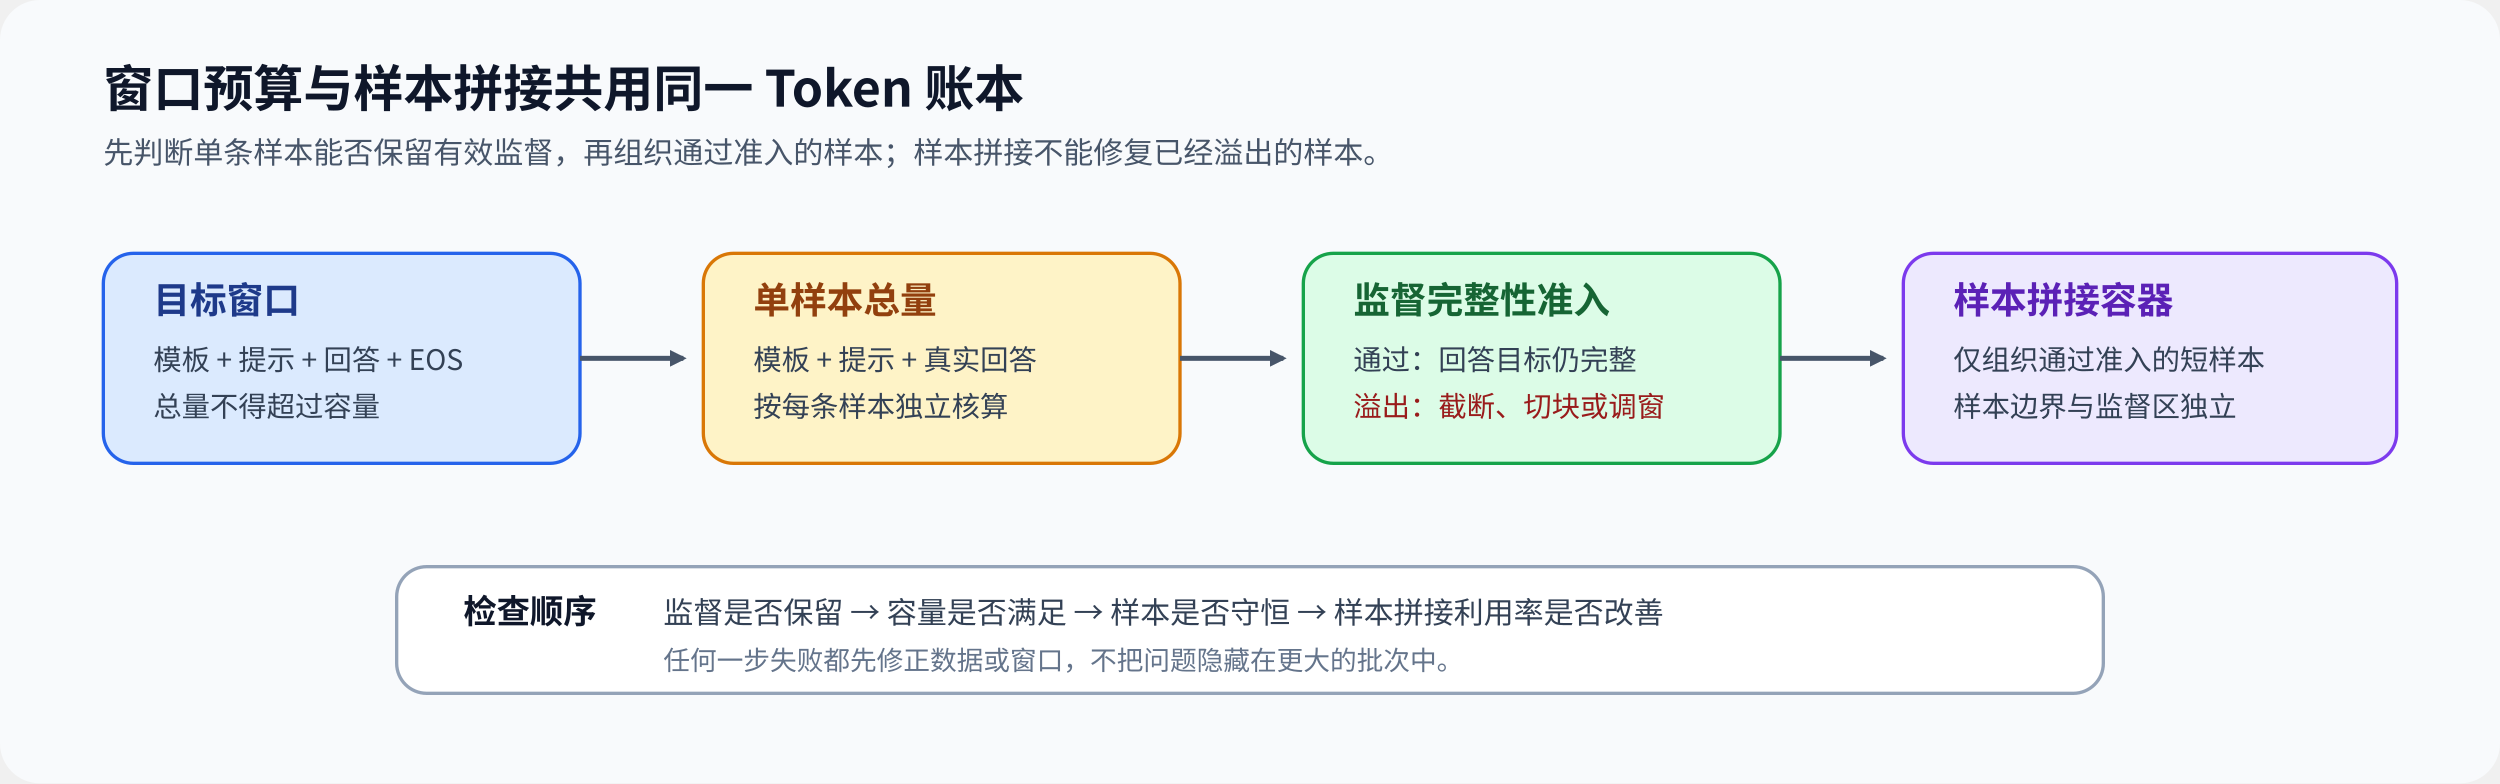
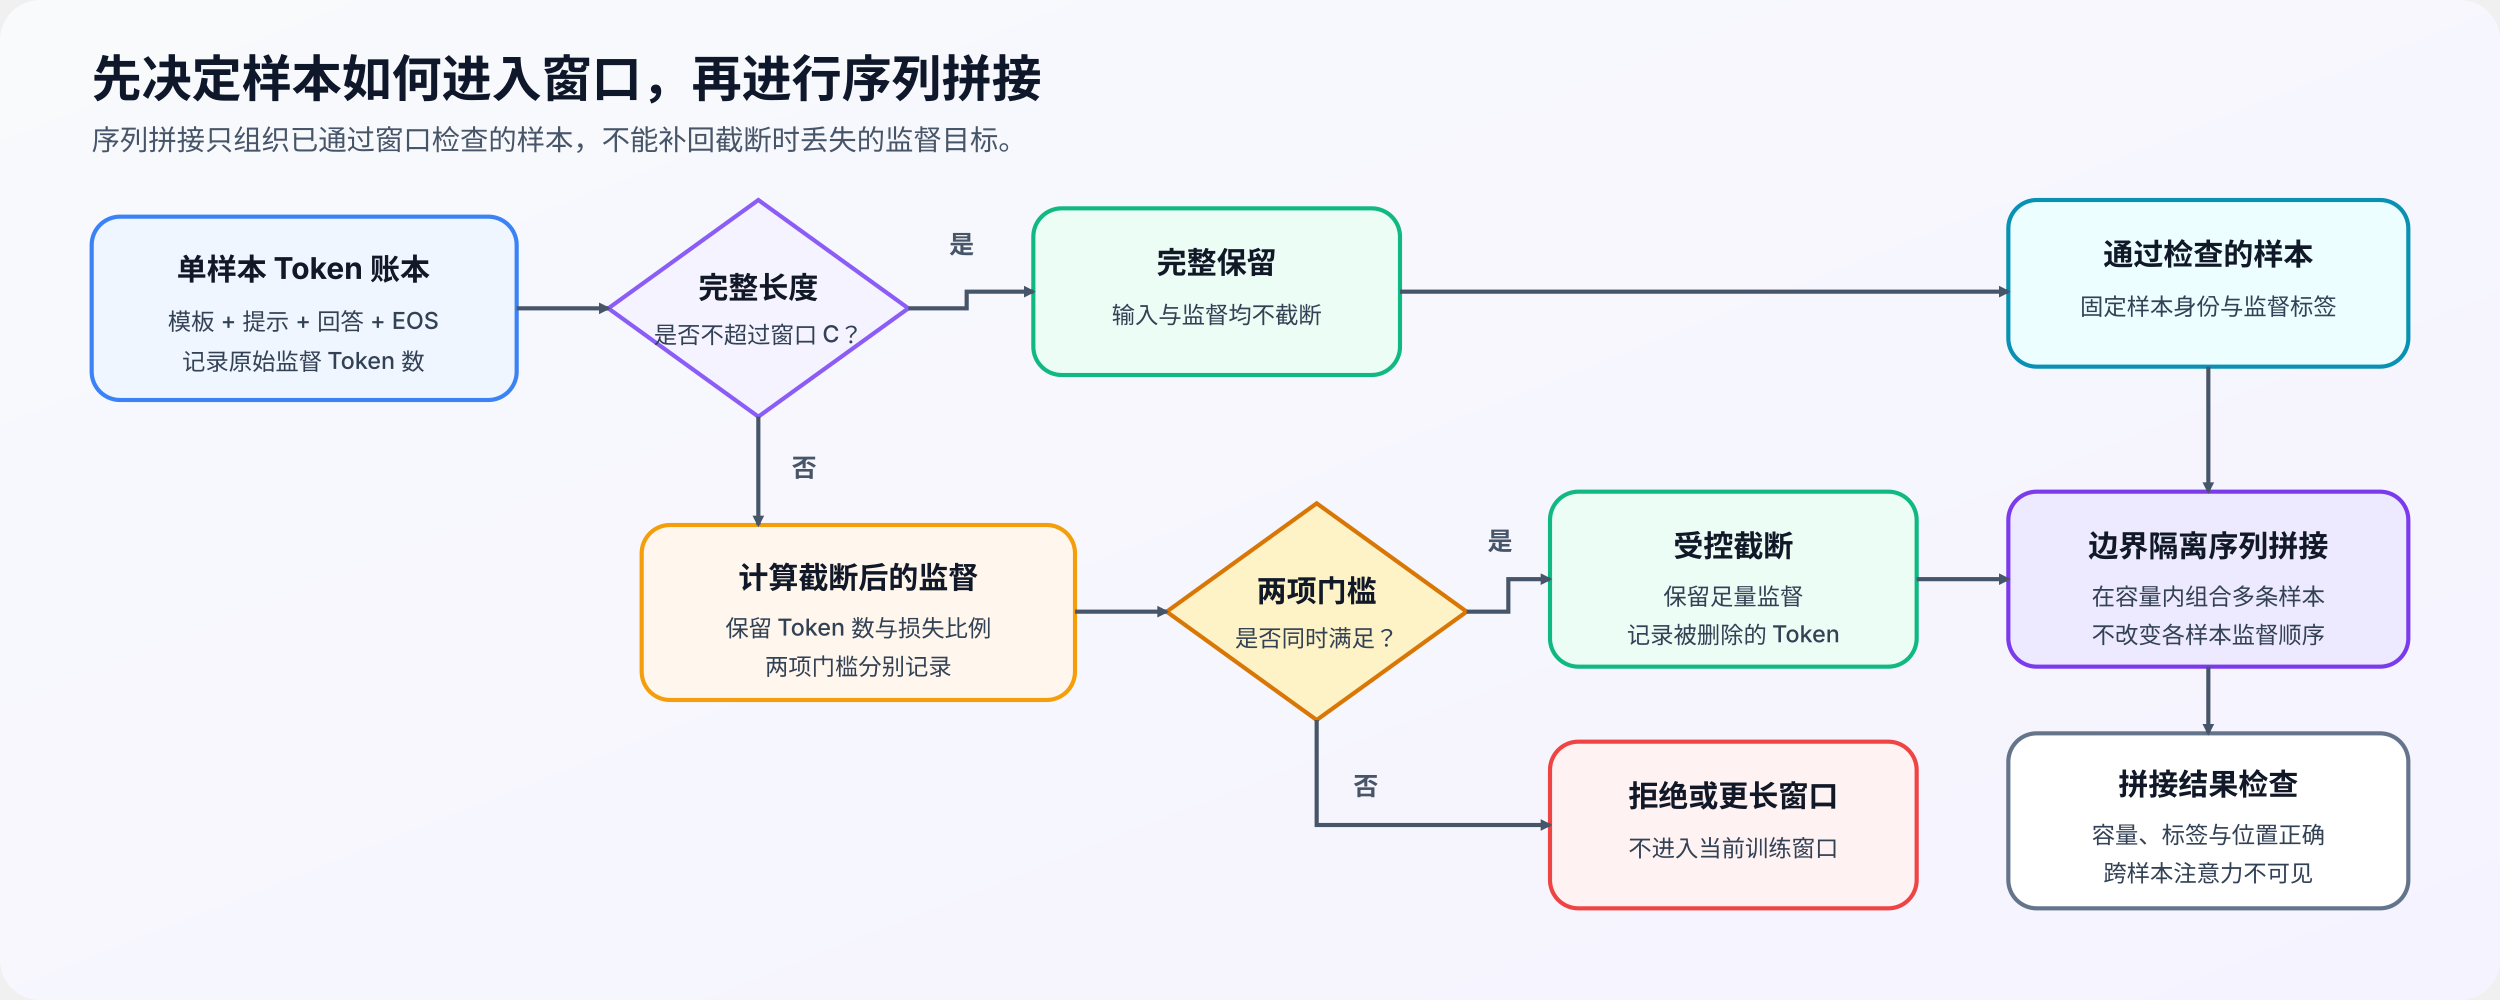
- <svg xmlns="http://www.w3.org/2000/svg" width="1500" height="470" viewBox="0 0 1500 470" fill="none">
+ <svg xmlns="http://www.w3.org/2000/svg" width="1500" height="600" viewBox="0 0 1500 600" role="img" aria-labelledby="title desc">
  <defs>
-     <marker id="arrow" markerWidth="10" markerHeight="10" refX="8" refY="5" orient="auto" markerUnits="userSpaceOnUse">
+     <linearGradient id="bg" x1="0" x2="1" y1="0" y2="1">
+       <stop offset="0%" stop-color="#F8FAFC" />
+       <stop offset="100%" stop-color="#F5F3FF" />
+     </linearGradient>
+     <marker id="arrow" viewBox="0 0 10 10" refX="8" refY="5" markerWidth="7" markerHeight="7" orient="auto" markerUnits="userSpaceOnUse">
      <path d="M0 0L10 5L0 10Z" fill="#475569" />
    </marker>
+     <style>
+       .title{font:700 30px "Inter","Noto Sans SC",sans-serif;fill:#0F172A}
+       .sub{font:500 17px "Inter","Noto Sans SC",sans-serif;fill:#475569}
+       .label{font:700 18px "Inter","Noto Sans SC",sans-serif;fill:#111827}
+       .small{font:500 14px "Inter","Noto Sans SC",sans-serif;fill:#334155}
+       .box{stroke-width:2.5}
+       .arrow{stroke:#475569;stroke-width:2.5;fill:none;marker-end:url(#arrow)}
+       .branch{font:700 15px "Inter","Noto Sans SC",sans-serif;fill:#475569}
+     </style>
  </defs>
-   <style>text{font-family:"Noto Sans CJK SC","Microsoft YaHei","Droid Sans Fallback",sans-serif!important}</style>
-   <rect width="1500" height="470" rx="24" fill="#F8FAFC" />
-   <text x="62" y="64" fill="#0F172A" font-family="Noto Sans CJK SC, sans-serif" font-size="30" font-weight="700">窗口预算与样本拼接共用同一 Token 账本</text>
-   <text x="62" y="98" fill="#475569" font-family="Noto Sans CJK SC, sans-serif" font-size="18">先判断单条样本能否保留有效监督，再组织通过准入的样本；样本拼接不能修复已经溢出的样本。</text>
-   <rect x="62" y="152" width="286" height="126" rx="18" fill="#DBEAFE" stroke="#2563EB" stroke-width="2" />
-   <text x="92" y="188" fill="#1E3A8A" font-family="Noto Sans CJK SC, sans-serif" font-size="22" font-weight="700">目标窗口</text>
-   <text x="92" y="222" fill="#334155" font-family="Noto Sans CJK SC, sans-serif" font-size="17">模板 + 提示 + 回答 + EOS</text>
-   <text x="92" y="250" fill="#334155" font-family="Noto Sans CJK SC, sans-serif" font-size="17">总量不得超过容量</text>
-   <rect x="422" y="152" width="286" height="126" rx="18" fill="#FEF3C7" stroke="#D97706" stroke-width="2" />
-   <text x="452" y="188" fill="#92400E" font-family="Noto Sans CJK SC, sans-serif" font-size="22" font-weight="700">单样本总量</text>
-   <text x="452" y="222" fill="#334155" font-family="Noto Sans CJK SC, sans-serif" font-size="17">模板 + 提示 + 真实回答</text>
-   <text x="452" y="250" fill="#334155" font-family="Noto Sans CJK SC, sans-serif" font-size="17">按每条样本独立核算</text>
-   <rect x="782" y="152" width="286" height="126" rx="18" fill="#DCFCE7" stroke="#16A34A" stroke-width="2" />
-   <text x="812" y="188" fill="#166534" font-family="Noto Sans CJK SC, sans-serif" font-size="22" font-weight="700">监督完整性准入</text>
-   <text x="812" y="222" fill="#334155" font-family="Noto Sans CJK SC, sans-serif" font-size="17">通过：回答目标仍完整</text>
-   <text x="812" y="250" fill="#991B1B" font-family="Noto Sans CJK SC, sans-serif" font-size="17">溢出：截断、切块或调窗</text>
-   <rect x="1142" y="152" width="296" height="126" rx="18" fill="#EDE9FE" stroke="#7C3AED" stroke-width="2" />
-   <text x="1172" y="188" fill="#5B21B6" font-family="Noto Sans CJK SC, sans-serif" font-size="22" font-weight="700">样本拼接容器</text>
-   <text x="1172" y="222" fill="#334155" font-family="Noto Sans CJK SC, sans-serif" font-size="17">仅组织通过准入的短样本</text>
-   <text x="1172" y="250" fill="#334155" font-family="Noto Sans CJK SC, sans-serif" font-size="17">样本边界与监督区独立</text>
-   <path d="M348 215H410" stroke="#475569" stroke-width="3" marker-end="url(#arrow)" />
-   <path d="M708 215H770" stroke="#475569" stroke-width="3" marker-end="url(#arrow)" />
-   <path d="M1068 215H1130" stroke="#475569" stroke-width="3" marker-end="url(#arrow)" />
-   <rect x="238" y="340" width="1024" height="76" rx="18" fill="#FFFFFF" stroke="#94A3B8" stroke-width="2" />
-   <text x="278" y="374" fill="#0F172A" font-family="Noto Sans CJK SC, sans-serif" font-size="20" font-weight="700">检查顺序</text>
-   <text x="398" y="374" fill="#334155" font-family="Noto Sans CJK SC, sans-serif" font-size="18">监督是否保留 → 容量是否满足 → 样本是否守恒 → 样本拼接利用率是否改善</text>
-   <text x="398" y="402" fill="#64748B" font-family="Noto Sans CJK SC, sans-serif" font-size="16">任何一步失败都先修正数据或窗口，不把问题隐藏在更大的批次中。</text>
+   <rect width="1500" height="600" rx="24" fill="url(#bg)" />
+   <text x="55" y="58" class="title">先决定样本如何进入窗口，再进行序列拼接</text>
+   <text x="55" y="90" class="sub">序列拼接只组织已通过窗口检查的样本，不能补回截断时丢失的监督目标。</text>
+   <rect x="55" y="130" width="255" height="110" rx="17" class="box" fill="#EFF6FF" stroke="#3B82F6" />
+   <text x="182" y="168" text-anchor="middle" class="label">单样本 Token 账本</text>
+   <text x="182" y="198" text-anchor="middle" class="small">模板 + 提示 + 回答 + EOS</text>
+   <text x="182" y="222" text-anchor="middle" class="small">记录原始监督 Token 数</text>
+   <path d="M365 185L455 120L545 185L455 250Z" fill="#F5F3FF" stroke="#8B5CF6" stroke-width="2.5" />
+   <text x="455" y="179" text-anchor="middle" class="label">完整长度</text>
+   <text x="455" y="206" text-anchor="middle" class="small">是否不超过窗口 C？</text>
+   <rect x="620" y="125" width="220" height="100" rx="17" class="box" fill="#ECFDF5" stroke="#10B981" />
+   <text x="730" y="164" text-anchor="middle" class="label">完整保留</text>
+   <text x="730" y="194" text-anchor="middle" class="small">输入与监督均不截断</text>
+   <rect x="385" y="315" width="260" height="105" rx="17" class="box" fill="#FFF7ED" stroke="#F59E0B" />
+   <text x="515" y="353" text-anchor="middle" class="label">计算截断后的监督</text>
+   <text x="515" y="382" text-anchor="middle" class="small">保留 Token 数与损失比例</text>
+   <text x="515" y="405" text-anchor="middle" class="small">两项门槛分别记录</text>
+   <path d="M700 367L790 302L880 367L790 432Z" fill="#FEF3C7" stroke="#D97706" stroke-width="2.5" />
+   <text x="790" y="361" text-anchor="middle" class="label">两项门槛</text>
+   <text x="790" y="388" text-anchor="middle" class="small">是否同时满足？</text>
+   <rect x="930" y="295" width="220" height="105" rx="17" class="box" fill="#ECFDF5" stroke="#10B981" />
+   <text x="1040" y="334" text-anchor="middle" class="label">受控截断</text>
+   <text x="1040" y="363" text-anchor="middle" class="small">保留足量监督</text>
+   <text x="1040" y="386" text-anchor="middle" class="small">记录被删除的 Token</text>
+   <rect x="930" y="445" width="220" height="100" rx="17" class="box" fill="#FEF2F2" stroke="#EF4444" />
+   <text x="1040" y="484" text-anchor="middle" class="label">拒绝或更长窗口</text>
+   <text x="1040" y="514" text-anchor="middle" class="small">不进入当前训练窗口</text>
+   <rect x="1205" y="120" width="240" height="100" rx="17" class="box" fill="#ECFEFF" stroke="#0891B2" />
+   <text x="1325" y="159" text-anchor="middle" class="label">通过检查的样本</text>
+   <text x="1325" y="189" text-anchor="middle" class="small">固定样本身份与监督标签</text>
+   <rect x="1205" y="295" width="240" height="105" rx="17" class="box" fill="#EDE9FE" stroke="#7C3AED" />
+   <text x="1325" y="334" text-anchor="middle" class="label">边界隔离序列拼接</text>
+   <text x="1325" y="363" text-anchor="middle" class="small">在容量内组合多条样本</text>
+   <text x="1325" y="386" text-anchor="middle" class="small">不改变各样本监督顺序</text>
+   <rect x="1205" y="440" width="240" height="105" rx="17" class="box" fill="#FFFFFF" stroke="#64748B" />
+   <text x="1325" y="477" text-anchor="middle" class="label">拼接结果检查</text>
+   <text x="1325" y="506" text-anchor="middle" class="small">容量、标签与位置正确</text>
+   <text x="1325" y="529" text-anchor="middle" class="small">跨样本注意力不可见</text>
+   <path d="M310 185H365" class="arrow" />
+   <path d="M545 185H580V175H620" class="arrow" />
+   <text x="577" y="152" text-anchor="middle" class="branch">是</text>
+   <path d="M455 250V315" class="arrow" />
+   <text x="475" y="286" class="branch">否</text>
+   <path d="M645 367H700" class="arrow" />
+   <path d="M880 367H905V347.5H930" class="arrow" />
+   <text x="900" y="330" text-anchor="middle" class="branch">是</text>
+   <path d="M790 432V495H930" class="arrow" />
+   <text x="812" y="477" class="branch">否</text>
+   <path d="M840 175H1205" class="arrow" />
+   <path d="M1150 347.5H1205" class="arrow" />
+   <path d="M1325 220V295" class="arrow" />
+   <path d="M1325 400V440" class="arrow" />
</svg>
